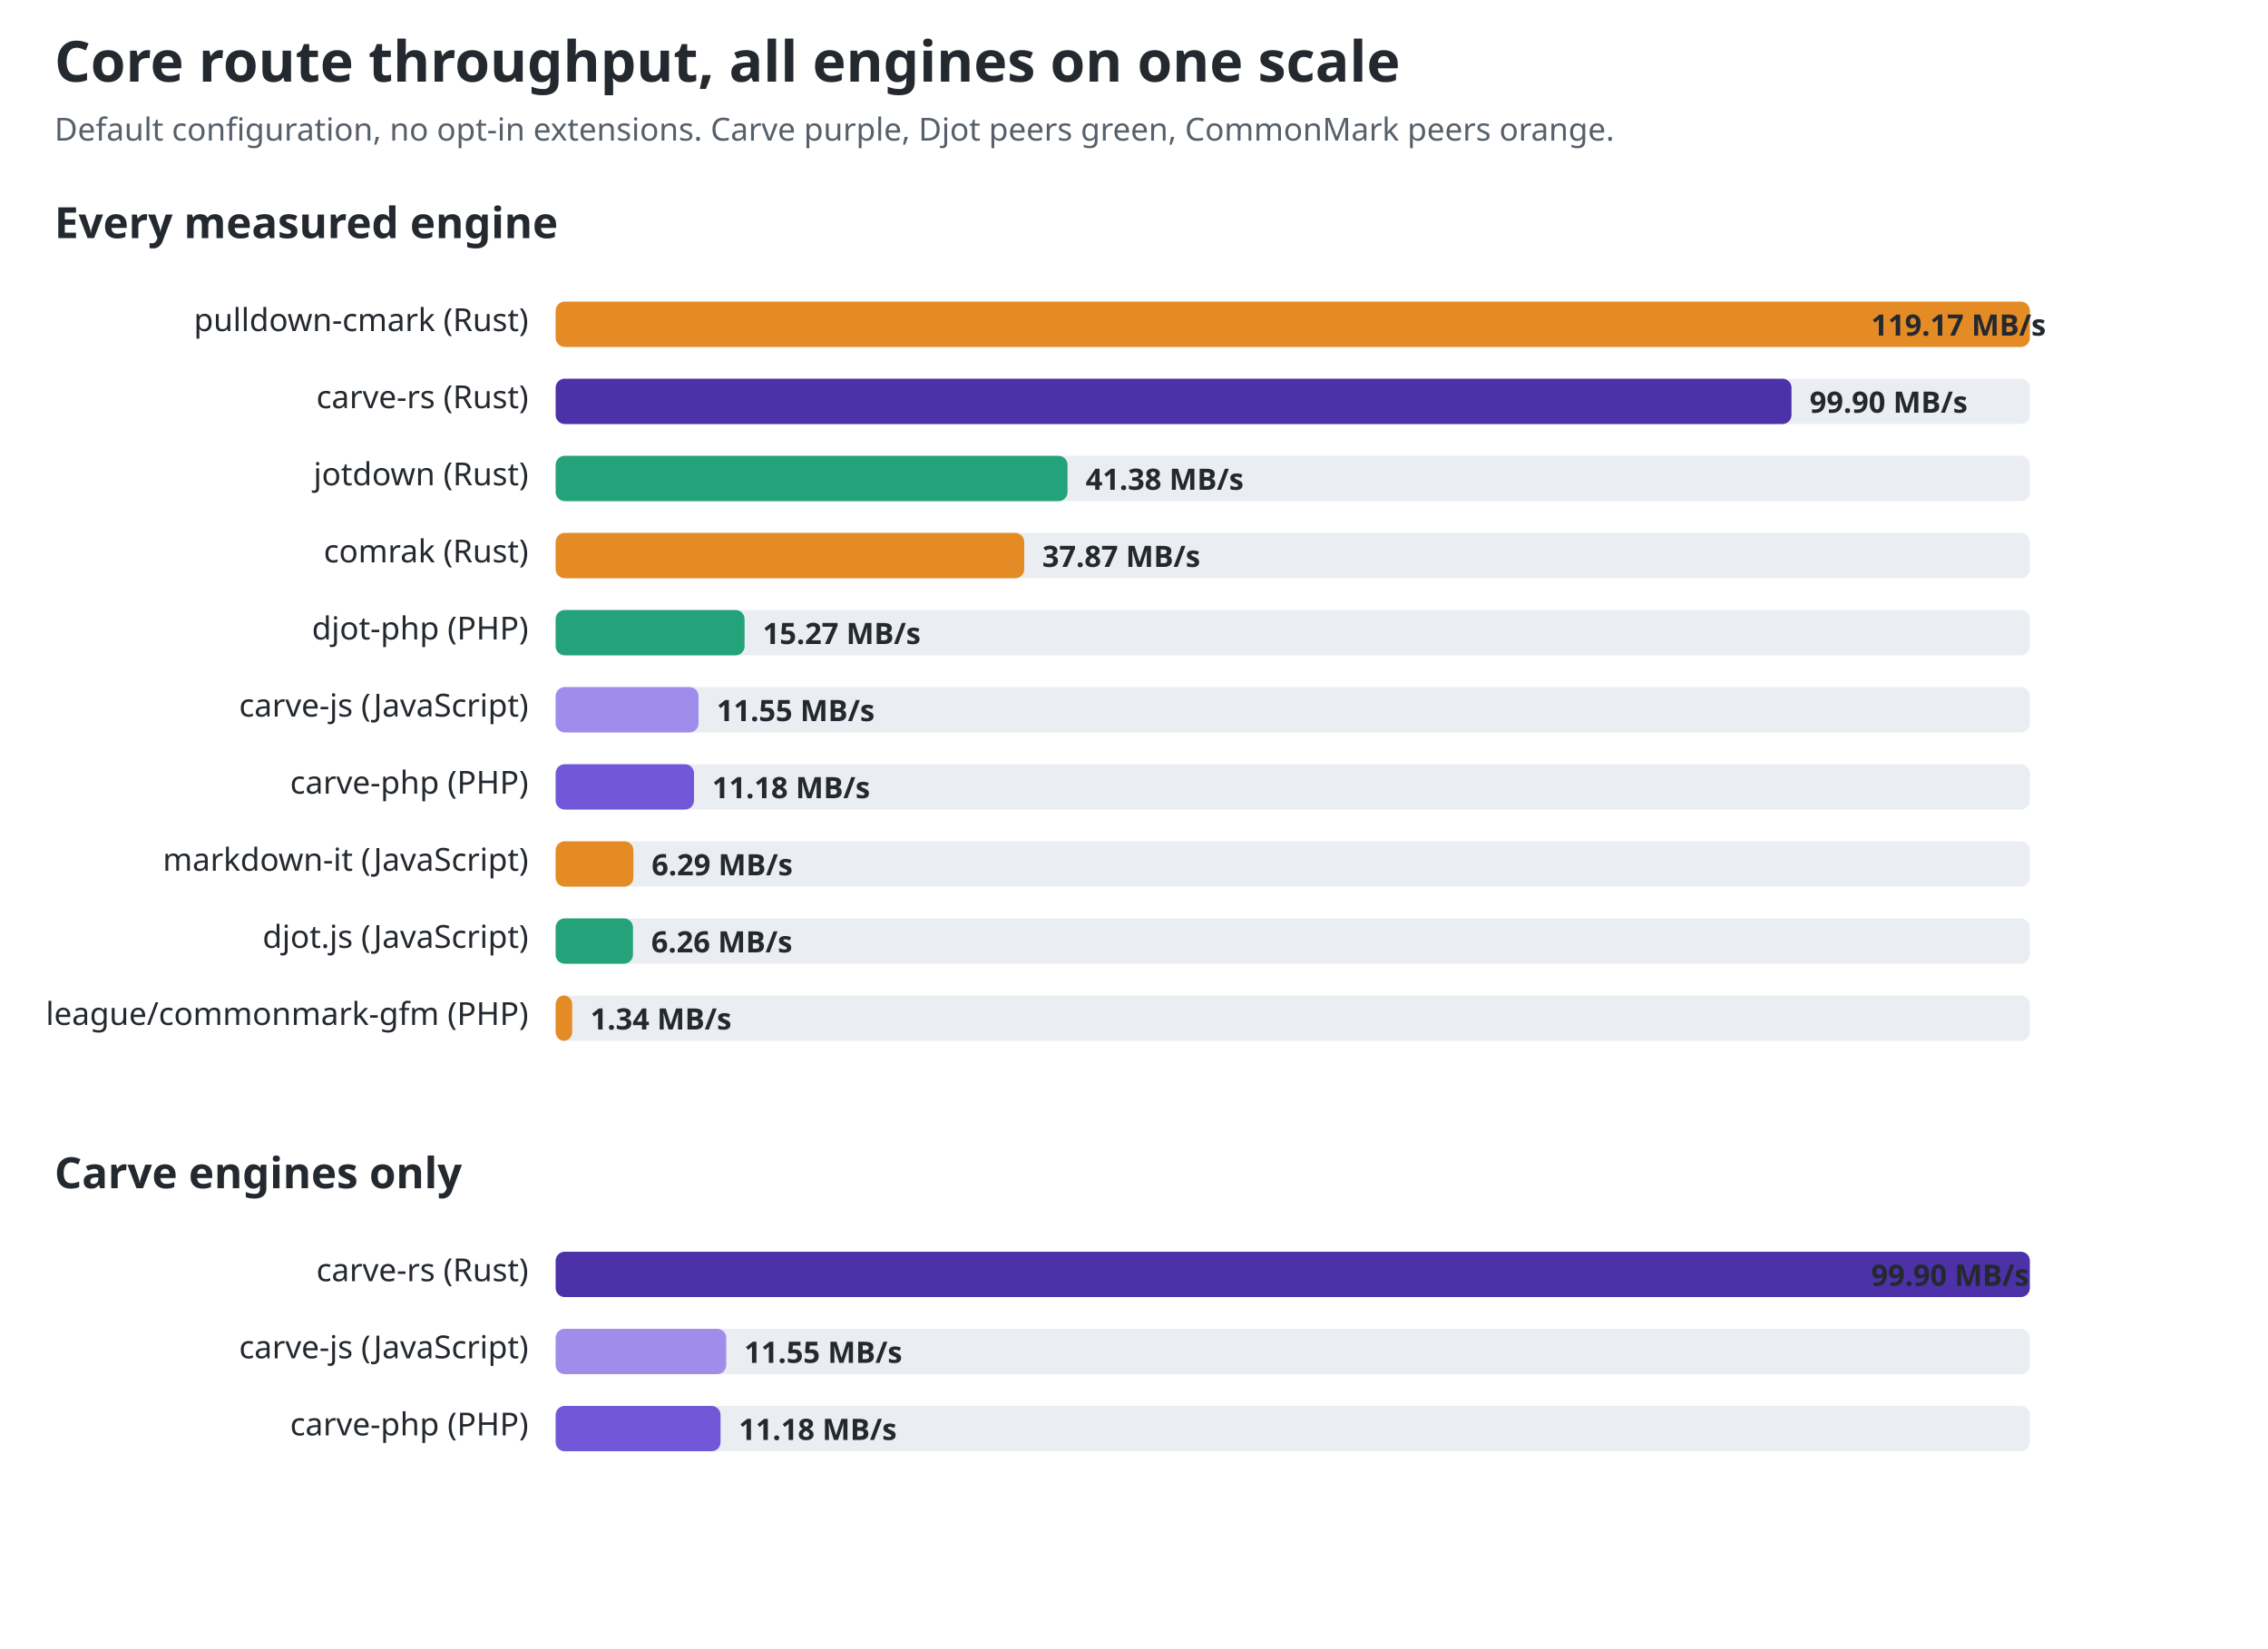
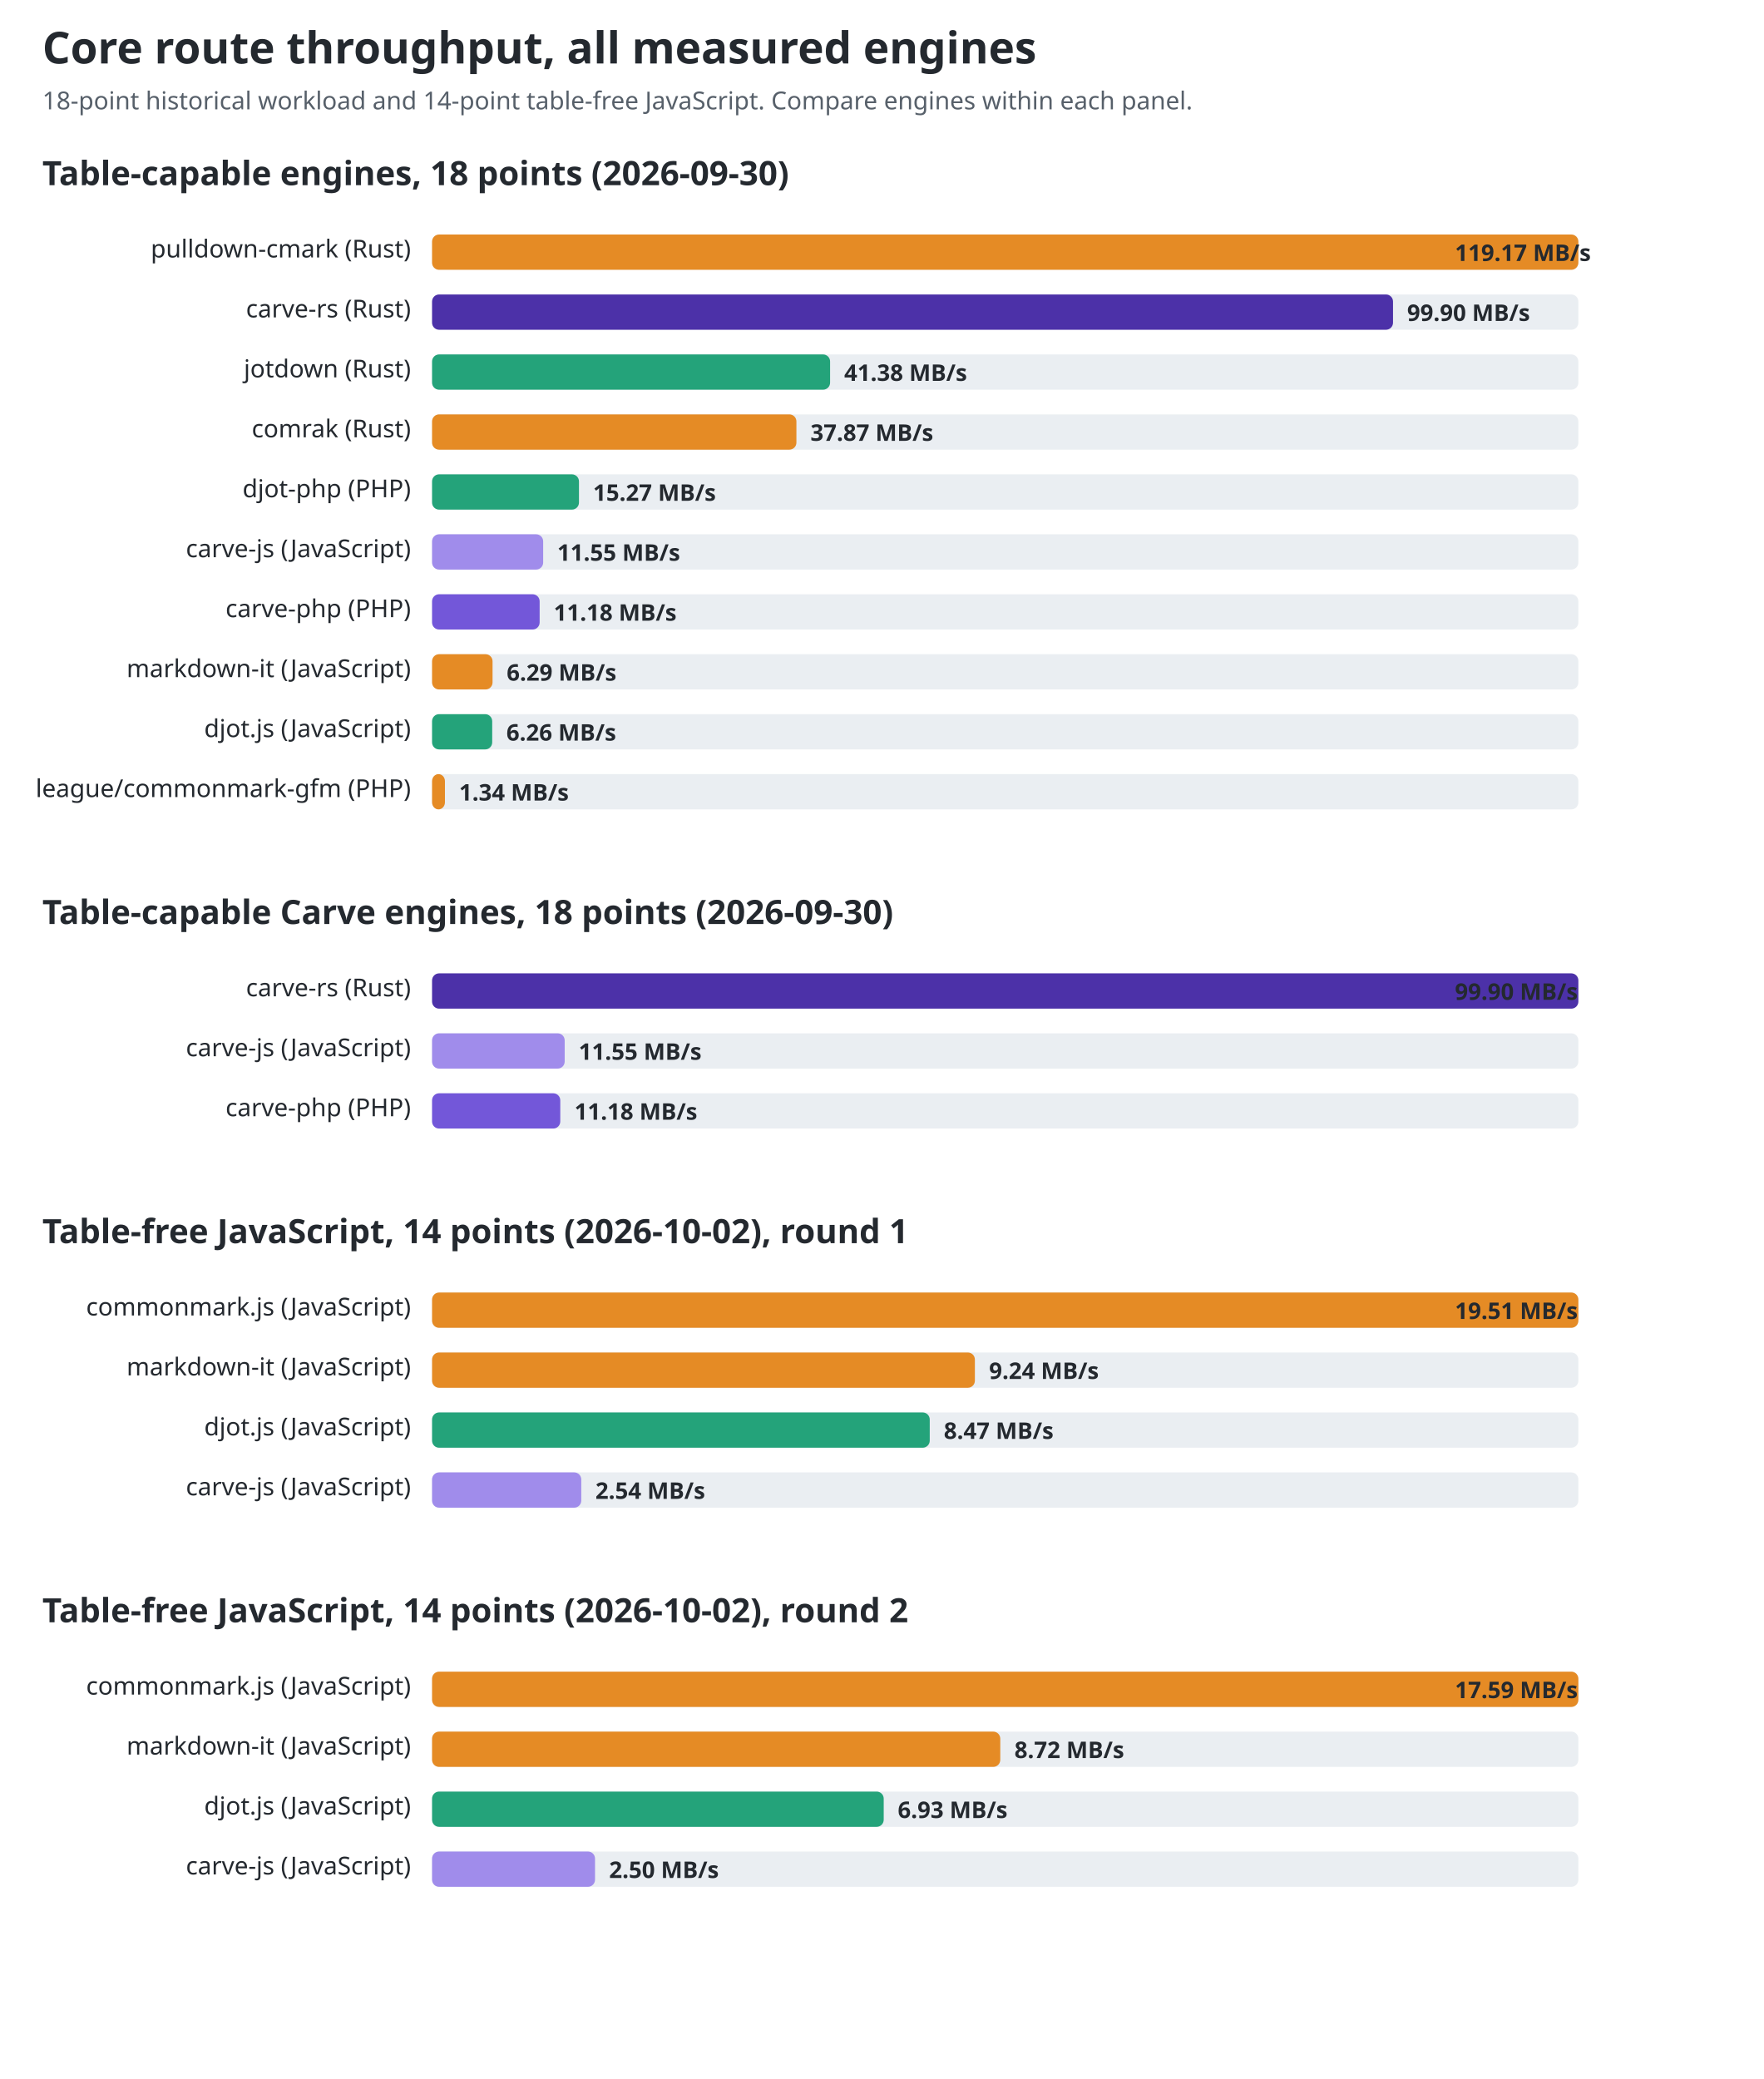
- <svg xmlns="http://www.w3.org/2000/svg" width="1000" height="727" viewBox="0 0 1000 727" role="img" aria-labelledby="title desc">
+ <svg xmlns="http://www.w3.org/2000/svg" width="1000" height="1179" viewBox="0 0 1000 1179" role="img" aria-labelledby="title desc">
  <style>text{font-family:ui-sans-serif,system-ui,sans-serif;fill:#24292f}.title{font-size:25px;font-weight:700}.sub{font-size:14px;fill:#57606a}.group{font-size:19px;font-weight:650}.label{font-size:14px}.value{font-size:13px;font-weight:650;fill:#24292f}.track{fill:#eaeef2}@media(prefers-color-scheme:dark){text,.value{fill:#f0f6fc}.sub{fill:#8c959f}.track{fill:#30363d}}</style>
-   <text id="chart-title" class="title" x="24" y="36">Core route throughput, all engines on one scale</text>
-   <text class="sub" x="24" y="62">Default configuration, no opt-in extensions. Carve purple, Djot peers green, CommonMark peers orange.</text>
-   <text class="group" x="24" y="105">Every measured engine</text>
+   <text id="chart-title" class="title" x="24" y="36">Core route throughput, all measured engines</text>
+   <text class="sub" x="24" y="62">18-point historical workload and 14-point table-free JavaScript. Compare engines within each panel.</text>
+   <text class="group" x="24" y="105">Table-capable engines, 18 points (2026-09-30)</text>
  <text class="label" x="233" y="146" text-anchor="end">pulldown-cmark (Rust)</text>
  <rect class="track" x="245" y="133" width="650" height="20" rx="4" />
  <rect x="245" y="133" width="650.0" height="20" rx="4" fill="#e58b25" />
  <text class="value" x="825" y="148">119.17 MB/s</text>
  <text class="label" x="233" y="180" text-anchor="end">carve-rs (Rust)</text>
  <rect class="track" x="245" y="167" width="650" height="20" rx="4" />
  <rect x="245" y="167" width="544.9" height="20" rx="4" fill="#4c31a8" />
  <text class="value" x="797.894" y="182">99.90 MB/s</text>
  <text class="label" x="233" y="214" text-anchor="end">jotdown (Rust)</text>
  <rect class="track" x="245" y="201" width="650" height="20" rx="4" />
  <rect x="245" y="201" width="225.7" height="20" rx="4" fill="#24a37a" />
  <text class="value" x="478.703" y="216">41.38 MB/s</text>
  <text class="label" x="233" y="248" text-anchor="end">comrak (Rust)</text>
  <rect class="track" x="245" y="235" width="650" height="20" rx="4" />
  <rect x="245" y="235" width="206.6" height="20" rx="4" fill="#e58b25" />
  <text class="value" x="459.558" y="250">37.87 MB/s</text>
  <text class="label" x="233" y="282" text-anchor="end">djot-php (PHP)</text>
  <rect class="track" x="245" y="269" width="650" height="20" rx="4" />
  <rect x="245" y="269" width="83.3" height="20" rx="4" fill="#24a37a" />
  <text class="value" x="336.289" y="284">15.27 MB/s</text>
  <text class="label" x="233" y="316" text-anchor="end">carve-js (JavaScript)</text>
  <rect class="track" x="245" y="303" width="650" height="20" rx="4" />
  <rect x="245" y="303" width="63.0" height="20" rx="4" fill="#a08ceb" />
  <text class="value" x="315.998" y="318">11.55 MB/s</text>
  <text class="label" x="233" y="350" text-anchor="end">carve-php (PHP)</text>
  <rect class="track" x="245" y="337" width="650" height="20" rx="4" />
  <rect x="245" y="337" width="61.0" height="20" rx="4" fill="#7357d9" />
  <text class="value" x="313.98" y="352">11.18 MB/s</text>
  <text class="label" x="233" y="384" text-anchor="end">markdown-it (JavaScript)</text>
  <rect class="track" x="245" y="371" width="650" height="20" rx="4" />
  <rect x="245" y="371" width="34.3" height="20" rx="4" fill="#e58b25" />
  <text class="value" x="287.308" y="386">6.29 MB/s</text>
  <text class="label" x="233" y="418" text-anchor="end">djot.js (JavaScript)</text>
  <rect class="track" x="245" y="405" width="650" height="20" rx="4" />
  <rect x="245" y="405" width="34.1" height="20" rx="4" fill="#24a37a" />
  <text class="value" x="287.144" y="420">6.26 MB/s</text>
  <text class="label" x="233" y="452" text-anchor="end">league/commonmark-gfm (PHP)</text>
  <rect class="track" x="245" y="439" width="650" height="20" rx="4" />
  <rect x="245" y="439" width="7.3" height="20" rx="4" fill="#e58b25" />
  <text class="value" x="260.309" y="454">1.34 MB/s</text>
-   <text class="group" x="24" y="524">Carve engines only</text>
+   <text class="group" x="24" y="524">Table-capable Carve engines, 18 points (2026-09-30)</text>
  <text class="label" x="233" y="565" text-anchor="end">carve-rs (Rust)</text>
  <rect class="track" x="245" y="552" width="650" height="20" rx="4" />
  <rect x="245" y="552" width="650.0" height="20" rx="4" fill="#4c31a8" />
  <text class="value" x="825" y="567">99.90 MB/s</text>
  <text class="label" x="233" y="599" text-anchor="end">carve-js (JavaScript)</text>
  <rect class="track" x="245" y="586" width="650" height="20" rx="4" />
  <rect x="245" y="586" width="75.2" height="20" rx="4" fill="#a08ceb" />
  <text class="value" x="328.15" y="601">11.55 MB/s</text>
  <text class="label" x="233" y="633" text-anchor="end">carve-php (PHP)</text>
  <rect class="track" x="245" y="620" width="650" height="20" rx="4" />
  <rect x="245" y="620" width="72.7" height="20" rx="4" fill="#7357d9" />
  <text class="value" x="325.743" y="635">11.18 MB/s</text>
+   <text class="group" x="24" y="705">Table-free JavaScript, 14 points (2026-10-02), round 1</text>
+   <text class="label" x="233" y="746" text-anchor="end">commonmark.js (JavaScript)</text>
+   <rect class="track" x="245" y="733" width="650" height="20" rx="4" />
+   <rect x="245" y="733" width="650.0" height="20" rx="4" fill="#e58b25" />
+   <text class="value" x="825" y="748">19.51 MB/s</text>
+   <text class="label" x="233" y="780" text-anchor="end">markdown-it (JavaScript)</text>
+   <rect class="track" x="245" y="767" width="650" height="20" rx="4" />
+   <rect x="245" y="767" width="307.8" height="20" rx="4" fill="#e58b25" />
+   <text class="value" x="560.842" y="782">9.24 MB/s</text>
+   <text class="label" x="233" y="814" text-anchor="end">djot.js (JavaScript)</text>
+   <rect class="track" x="245" y="801" width="650" height="20" rx="4" />
+   <rect x="245" y="801" width="282.2" height="20" rx="4" fill="#24a37a" />
+   <text class="value" x="535.189" y="816">8.47 MB/s</text>
+   <text class="label" x="233" y="848" text-anchor="end">carve-js (JavaScript)</text>
+   <rect class="track" x="245" y="835" width="650" height="20" rx="4" />
+   <rect x="245" y="835" width="84.6" height="20" rx="4" fill="#a08ceb" />
+   <text class="value" x="337.623" y="850">2.54 MB/s</text>
+   <text class="group" x="24" y="920">Table-free JavaScript, 14 points (2026-10-02), round 2</text>
+   <text class="label" x="233" y="961" text-anchor="end">commonmark.js (JavaScript)</text>
+   <rect class="track" x="245" y="948" width="650" height="20" rx="4" />
+   <rect x="245" y="948" width="650.0" height="20" rx="4" fill="#e58b25" />
+   <text class="value" x="825" y="963">17.59 MB/s</text>
+   <text class="label" x="233" y="995" text-anchor="end">markdown-it (JavaScript)</text>
+   <rect class="track" x="245" y="982" width="650" height="20" rx="4" />
+   <rect x="245" y="982" width="322.2" height="20" rx="4" fill="#e58b25" />
+   <text class="value" x="575.229" y="997">8.72 MB/s</text>
+   <text class="label" x="233" y="1029" text-anchor="end">djot.js (JavaScript)</text>
+   <rect class="track" x="245" y="1016" width="650" height="20" rx="4" />
+   <rect x="245" y="1016" width="256.1" height="20" rx="4" fill="#24a37a" />
+   <text class="value" x="509.083" y="1031">6.93 MB/s</text>
+   <text class="label" x="233" y="1063" text-anchor="end">carve-js (JavaScript)</text>
+   <rect class="track" x="245" y="1050" width="650" height="20" rx="4" />
+   <rect x="245" y="1050" width="92.4" height="20" rx="4" fill="#a08ceb" />
+   <text class="value" x="345.382" y="1065">2.50 MB/s</text>
</svg>
